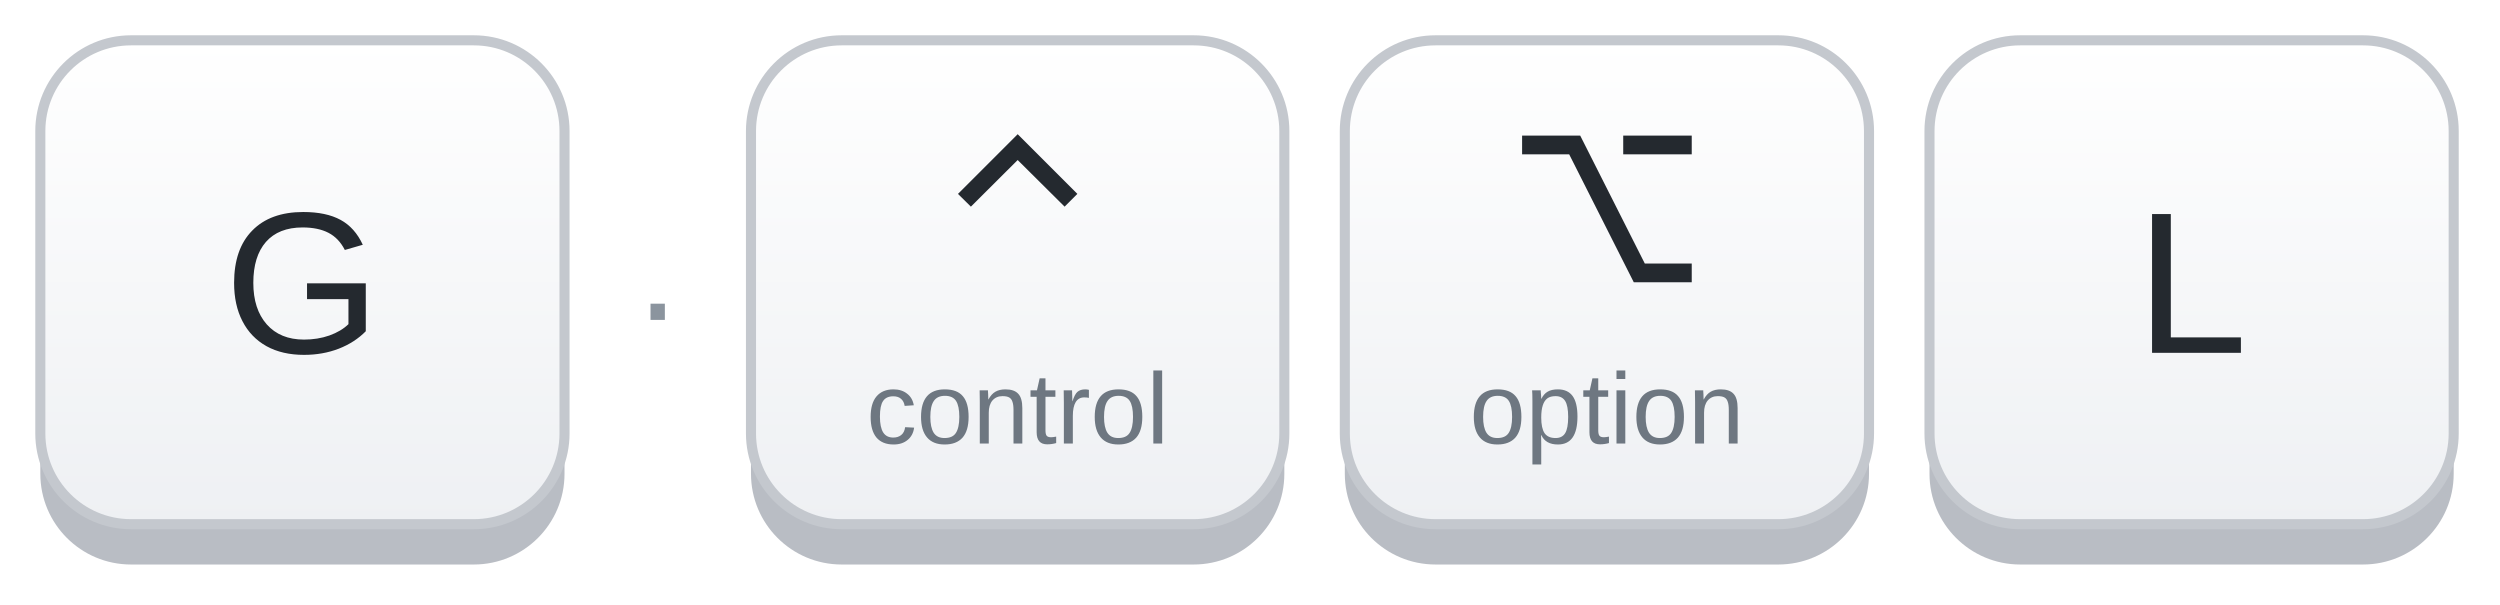
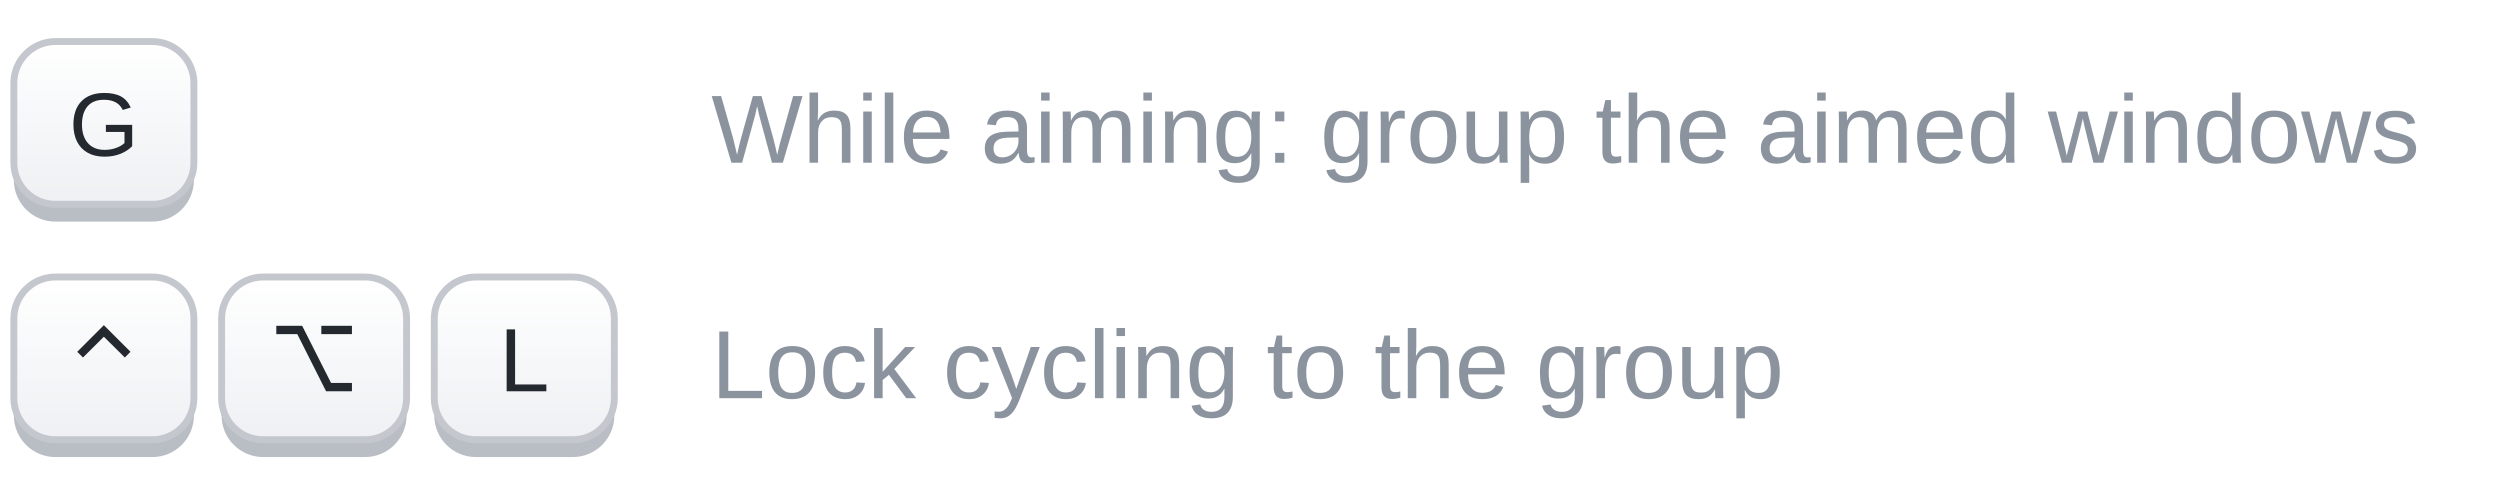
- <svg xmlns="http://www.w3.org/2000/svg" width="248" height="60" viewBox="0 0 248 60" font-family="-apple-system, BlinkMacSystemFont, 'SF Pro Text', 'Segoe UI', 'Segoe UI Symbol', 'Helvetica Neue', Arial, sans-serif">
+ <svg xmlns="http://www.w3.org/2000/svg" width="361" height="72" viewBox="0 0 361 72" font-family="-apple-system, BlinkMacSystemFont, 'SF Pro Text', 'Segoe UI', 'Segoe UI Symbol', 'Helvetica Neue', Arial, sans-serif">
  <defs>
    <linearGradient id="cap" x1="0" y1="0" x2="0" y2="1">
      <stop offset="0" stop-color="#ffffff" />
      <stop offset="1" stop-color="#eef0f3" />
    </linearGradient>
  </defs>
-   <rect x="4.0" y="7.0" width="52.0" height="49.0" rx="9" fill="#b9bdc4" />
-   <rect x="4.0" y="4.0" width="52.0" height="48.0" rx="9" fill="url(#cap)" stroke="#c4c8ce" />
-   <text x="30.0" y="35.0" font-size="20" font-weight="500" fill="#24292f" text-anchor="middle">G</text>
-   <text x="65.249" y="35.0" font-size="15" font-weight="500" fill="#8b949e" text-anchor="middle">·</text>
-   <rect x="74.498" y="7.0" width="52.908" height="49.0" rx="9" fill="#b9bdc4" />
-   <rect x="74.498" y="4.0" width="52.908" height="48.0" rx="9" fill="url(#cap)" stroke="#c4c8ce" />
-   <text x="100.952" y="28.0" font-size="20" font-weight="500" fill="#24292f" text-anchor="middle">⌃</text>
-   <text x="100.952" y="44.0" font-size="10" font-weight="500" fill="#6e7781" text-anchor="middle">control</text>
-   <rect x="133.406" y="7.0" width="52.0" height="49.0" rx="9" fill="#b9bdc4" />
-   <rect x="133.406" y="4.0" width="52.0" height="48.0" rx="9" fill="url(#cap)" stroke="#c4c8ce" />
-   <text x="159.406" y="28.0" font-size="20" font-weight="500" fill="#24292f" text-anchor="middle">⌥</text>
-   <text x="159.406" y="44.0" font-size="10" font-weight="500" fill="#6e7781" text-anchor="middle">option</text>
-   <rect x="191.406" y="7.0" width="52.0" height="49.0" rx="9" fill="#b9bdc4" />
-   <rect x="191.406" y="4.0" width="52.0" height="48.0" rx="9" fill="url(#cap)" stroke="#c4c8ce" />
-   <text x="217.406" y="35.0" font-size="20" font-weight="500" fill="#24292f" text-anchor="middle">L</text>
+   <rect x="2.0" y="8.0" width="26.0" height="24.0" rx="6" fill="#b9bdc4" />
+   <rect x="2.0" y="6.0" width="26.0" height="23.5" rx="6" fill="url(#cap)" stroke="#c4c8ce" />
+   <text x="15.0" y="22.5" font-size="13" font-weight="500" fill="#24292f" text-anchor="middle">G</text>
+   <text x="102.711" y="23.5" font-size="14" fill="#8b949e">While aiming: group the aimed windows</text>
+   <rect x="2.0" y="42.0" width="26.0" height="24.0" rx="6" fill="#b9bdc4" />
+   <rect x="2.0" y="40.0" width="26.0" height="23.5" rx="6" fill="url(#cap)" stroke="#c4c8ce" />
+   <text x="15.0" y="56.5" font-size="13" font-weight="500" fill="#24292f" text-anchor="middle">⌃</text>
+   <rect x="32.0" y="42.0" width="26.711" height="24.0" rx="6" fill="#b9bdc4" />
+   <rect x="32.0" y="40.0" width="26.711" height="23.5" rx="6" fill="url(#cap)" stroke="#c4c8ce" />
+   <text x="45.355" y="56.5" font-size="13" font-weight="500" fill="#24292f" text-anchor="middle">⌥</text>
+   <rect x="62.711" y="42.0" width="26.0" height="24.0" rx="6" fill="#b9bdc4" />
+   <rect x="62.711" y="40.0" width="26.0" height="23.5" rx="6" fill="url(#cap)" stroke="#c4c8ce" />
+   <text x="75.711" y="56.5" font-size="13" font-weight="500" fill="#24292f" text-anchor="middle">L</text>
+   <text x="102.711" y="57.5" font-size="14" fill="#8b949e">Lock cycling to the group</text>
</svg>
